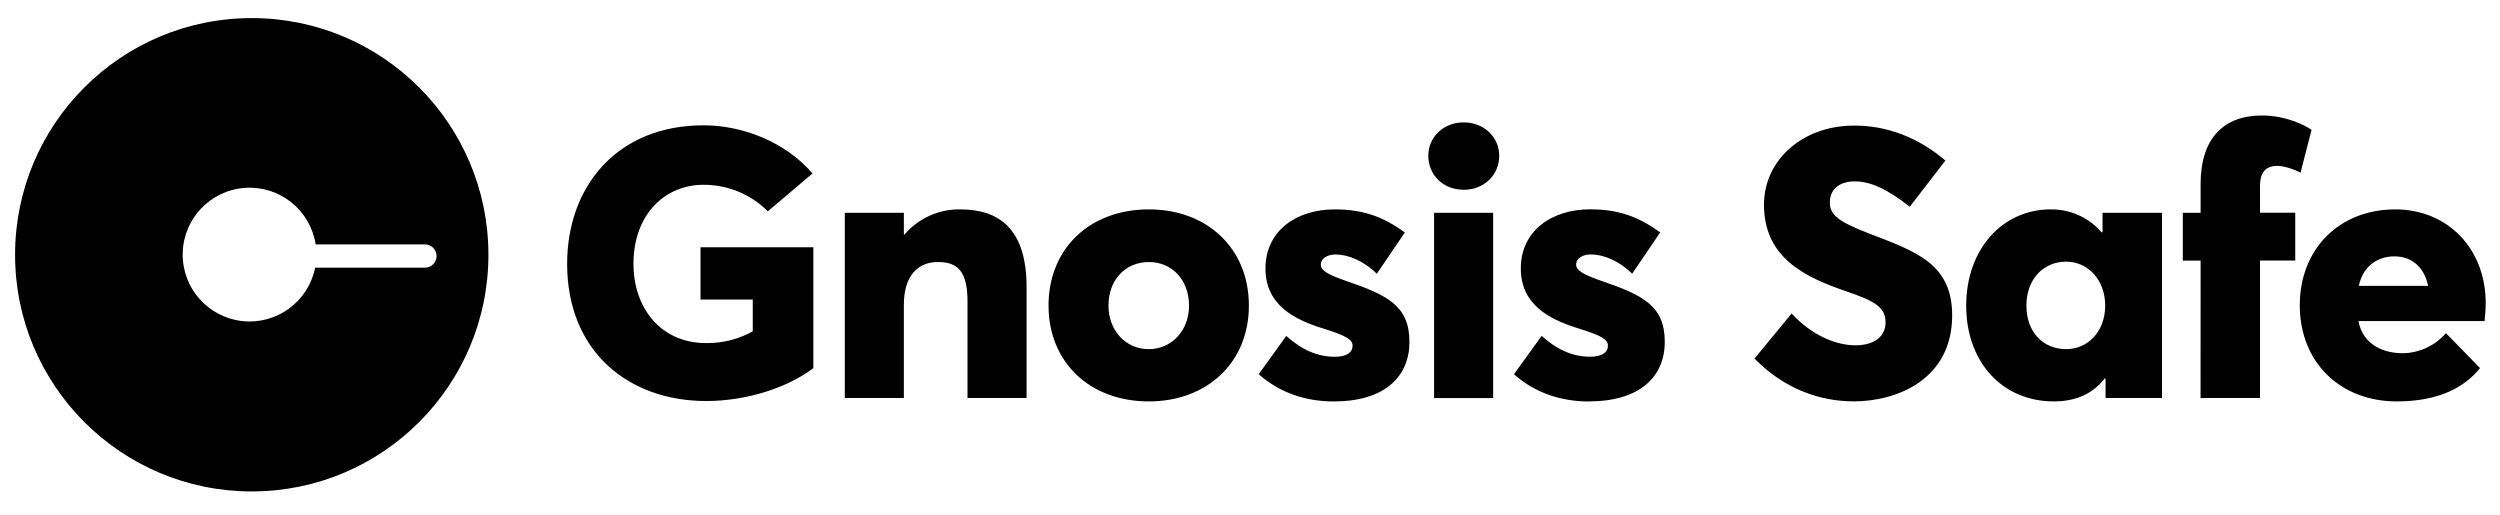
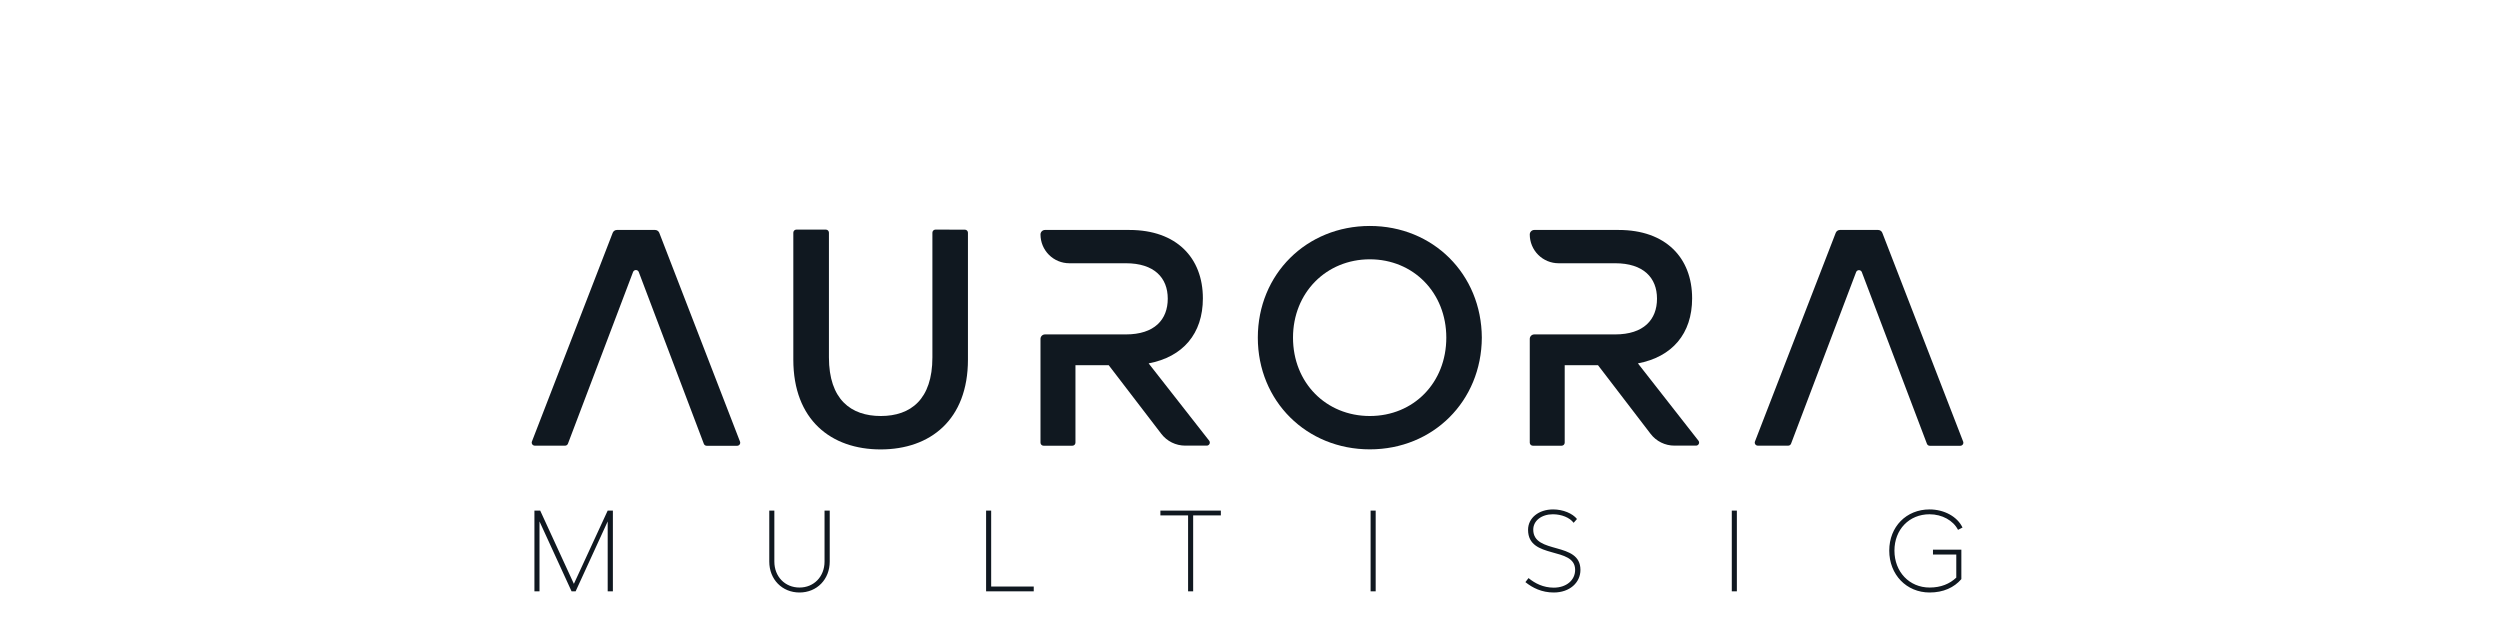
- <svg xmlns="http://www.w3.org/2000/svg" viewBox="0 0 1360 280">
-   <path d="M137,9.84A128.75,128.75,0,1,0,265.7,138.59,128.76,128.76,0,0,0,137,9.84Zm94.23,135.78H171.44a36.38,36.38,0,1,1,.28-12.66h59.46a6.33,6.33,0,0,1,0,12.66Z" />
-   <path d="M 1302.59 139.464 C 1312.27 139.464 1318.86 145.644 1320.92 155.524 L 1283.21 155.524 C 1285.27 145.434 1292.69 139.464 1302.59 139.464 M 1352.23 165.004 C 1352.23 135.134 1331.43 113.904 1302.99 113.904 C 1272.51 113.904 1251.08 135.544 1251.08 166.034 C 1251.08 197.354 1273.32 218.364 1303.82 218.364 C 1326.69 218.364 1340.69 210.744 1349.14 200.234 L 1330.6 181.234 C 1324.678 188.048 1316.136 192.019 1307.11 192.154 C 1294.75 192.154 1285.11 186.154 1283.01 174.654 L 1351.61 174.654 C 1351.82 172.584 1352.23 167.844 1352.23 164.964 M 1197.1 216.514 L 1229.45 216.514 L 1229.45 141.734 L 1248.61 141.734 L 1248.61 115.734 L 1229.45 115.734 L 1229.45 101.144 C 1229.45 93.144 1233.15 90.224 1238.92 90.224 C 1241.81 90.224 1247.17 91.664 1251.49 93.934 L 1257.49 70.644 C 1253.99 68.174 1243.69 62.824 1230.3 62.824 C 1210.11 62.824 1197.13 74.974 1197.13 99.904 L 1197.13 115.764 L 1187.45 115.764 L 1187.45 141.764 L 1197.13 141.764 Z M 1124 189.934 C 1111.23 189.934 1102.37 180.464 1102.37 166.244 C 1102.37 151.824 1111.64 142.344 1124 142.344 C 1136 142.344 1145.22 152.434 1145.22 166.244 C 1145.22 180.664 1135.54 189.934 1124 189.934 M 1117.21 218.364 C 1129.36 218.364 1138.42 214.244 1145.02 205.804 L 1145.43 206.004 L 1145.43 216.514 L 1176.13 216.514 L 1176.13 115.764 L 1143.78 115.764 L 1143.78 126.274 L 1143.37 126.484 C 1136.422 118.372 1126.23 113.763 1115.55 113.904 C 1089.55 113.904 1069.61 135.334 1069.61 166.244 C 1069.61 197.354 1089.61 218.364 1117.21 218.364 M 1008.21 218.364 C 1032.53 218.364 1061.98 206.004 1061.98 171.594 C 1061.98 143.374 1042.21 136.774 1016.45 126.894 C 1000.59 120.714 995.24 117.004 995.45 109.994 C 995.45 102.994 1000.6 98.674 1009.05 98.674 C 1017.29 98.674 1026.35 102.584 1038.92 112.464 L 1058.29 87.334 C 1044.29 75.334 1026.77 67.964 1007.61 68.334 C 980.41 68.744 959.61 87.074 959.61 111.384 C 959.61 140.234 981.87 150.744 1004.11 158.384 C 1020.6 163.944 1025.74 167.444 1025.74 175.484 C 1025.74 182.074 1020.8 187.844 1009.26 187.844 C 999.17 187.844 985.78 182.694 974.66 170.534 L 954.46 195.054 C 970.12 211.124 989.46 218.334 1008.23 218.334 M 864.64 218.334 C 892.25 218.334 905.64 204.734 905.64 185.984 C 905.64 166.214 893.49 160.444 871.23 152.824 C 861.14 149.324 857.43 147.054 857.43 143.954 C 857.43 140.044 861.75 138.404 865.43 138.404 C 872.23 138.404 880.88 141.904 887.89 148.904 L 903.14 126.454 C 891.39 117.804 880.27 113.874 865.02 113.874 C 844.02 113.874 827.32 125.624 827.32 146.024 C 827.32 165.384 842.15 173.624 859.05 178.774 C 871.62 182.694 874.71 184.774 874.71 188.054 C 874.71 191.754 871.41 194.054 865.02 194.054 C 855.75 194.054 847.1 190.344 838.65 182.724 L 823.6 203.584 C 834.72 213.474 848.73 218.414 864.6 218.414 M 780.14 216.564 L 812.28 216.564 L 812.28 115.764 L 780.13 115.764 Z M 796.2 103.254 C 807.33 103.254 815.57 95.254 815.57 84.704 C 815.57 74.614 807.33 66.574 796.2 66.574 C 785.07 66.574 777 74.774 777 84.654 C 777 95.164 785 103.204 796.16 103.204 M 725.74 218.364 C 753.35 218.364 766.74 204.764 766.74 186.014 C 766.74 166.244 754.58 160.474 732.34 152.854 C 722.24 149.354 718.53 147.084 718.53 143.984 C 718.53 140.074 722.86 138.434 726.53 138.434 C 733.32 138.434 741.98 141.934 748.98 148.934 L 764.22 126.484 C 752.48 117.834 741.36 113.904 726.11 113.904 C 705.11 113.904 688.41 125.654 688.41 146.054 C 688.41 165.414 703.24 173.654 720.13 178.804 C 732.71 182.724 735.79 184.804 735.79 188.084 C 735.79 191.784 732.5 194.084 726.11 194.084 C 716.84 194.084 708.19 190.374 699.74 182.754 L 684.74 203.564 C 695.86 213.454 709.88 218.394 725.74 218.394 M 625 189.934 C 612.22 189.934 603 179.634 603 166.244 C 603 152.434 612.07 142.544 625 142.544 C 637.56 142.544 646.84 152.234 646.84 166.244 C 646.84 180.044 637.16 189.934 625 189.934 M 625 218.364 C 656.73 218.364 679.39 197.144 679.39 166.244 C 679.39 135.134 656.73 113.904 625 113.904 C 592.45 113.904 570.4 135.544 570.4 166.244 C 570.4 196.734 592.45 218.364 625 218.364 M 459.57 216.514 L 491.7 216.514 L 491.7 165.834 C 491.7 150.174 499.12 142.544 510.25 142.544 C 520.75 142.544 526.32 147.284 526.32 163.974 L 526.32 216.514 L 558.46 216.514 L 558.46 156.144 C 558.46 124.214 543.21 113.904 522.4 113.904 C 510.785 113.711 499.686 118.7 492.12 127.514 L 491.7 127.514 L 491.7 115.764 L 459.57 115.764 Z M 384.16 218.154 C 406.83 218.154 429.07 210.534 442.46 200.234 L 442.46 134.514 L 381.07 134.514 L 381.07 162.944 L 409.5 162.944 L 409.5 180.254 C 401.753 184.553 393.019 186.756 384.16 186.644 C 359.23 186.644 344.61 167.274 344.61 143.574 C 344.61 116.384 361.92 100.514 382.72 100.514 C 395.843 100.473 408.44 105.666 417.72 114.944 L 442.02 94.344 C 427.02 77.034 403.91 68.174 382.69 68.174 C 335.93 68.174 308.52 101.174 308.52 143.574 C 308.52 191.174 341.9 218.154 384.13 218.154" />
+ <svg xmlns="http://www.w3.org/2000/svg" width="680" height="170" viewBox="20 0 350 130" fill="none">
+   <path d="M135.697 47.77C135.866 47.77 136.028 47.838 136.147 47.957C136.266 48.076 136.333 48.238 136.333 48.407V74.802C136.333 87.313 128.5 93.479 118.172 93.479C107.844 93.479 100.011 87.313 100.011 74.802V48.394C100.011 48.225 100.078 48.063 100.197 47.944C100.316 47.825 100.478 47.758 100.647 47.758H106.781C106.95 47.758 107.112 47.825 107.231 47.944C107.351 48.063 107.418 48.225 107.418 48.394V74.338C107.418 83.069 111.974 86.53 118.204 86.53C124.434 86.53 128.939 83.069 128.939 74.338V48.394C128.939 48.225 129.006 48.063 129.125 47.944C129.245 47.825 129.406 47.758 129.575 47.758L135.697 47.77Z" fill="#101820" />
+   <path d="M243.22 70.233C243.156 83.45 233.077 93.466 219.924 93.466C206.77 93.466 196.627 83.45 196.627 70.233C196.627 57.016 206.77 47 219.924 47C233.077 47 243.156 57.016 243.22 70.233ZM203.945 70.233C203.945 79.6 210.811 86.53 219.924 86.53C229.036 86.53 235.832 79.6 235.832 70.233C235.832 60.866 228.966 53.936 219.924 53.936C210.881 53.936 203.945 60.866 203.945 70.233Z" fill="#101820" />
+   <path d="M306.969 92.695H300.605C300.505 92.692 300.406 92.665 300.318 92.617C300.23 92.569 300.155 92.5 300.098 92.417C300.042 92.334 300.006 92.238 299.993 92.138C299.981 92.038 299.992 91.937 300.026 91.843L316.832 48.431C316.9 48.255 317.02 48.104 317.175 47.997C317.331 47.89 317.515 47.833 317.704 47.833H325.652C325.841 47.832 326.025 47.889 326.181 47.996C326.337 48.103 326.456 48.255 326.524 48.431L343.342 91.868C343.376 91.963 343.388 92.064 343.375 92.164C343.363 92.263 343.327 92.359 343.27 92.442C343.214 92.525 343.138 92.594 343.05 92.642C342.962 92.691 342.864 92.718 342.763 92.721H336.387C336.26 92.719 336.136 92.679 336.032 92.607C335.927 92.534 335.847 92.432 335.802 92.313L322.247 56.57C322.198 56.457 322.116 56.361 322.013 56.294C321.909 56.226 321.789 56.19 321.665 56.19C321.542 56.19 321.421 56.226 321.318 56.294C321.214 56.361 321.133 56.457 321.083 56.57L307.529 92.313C307.481 92.423 307.403 92.517 307.304 92.585C307.205 92.653 307.089 92.691 306.969 92.695V92.695Z" fill="#101820" />
+   <path d="M52.578 92.695H46.215C46.114 92.692 46.016 92.665 45.928 92.617C45.84 92.569 45.764 92.5 45.708 92.417C45.651 92.334 45.615 92.238 45.603 92.138C45.59 92.038 45.601 91.937 45.636 91.843L62.441 48.431C62.509 48.255 62.628 48.103 62.784 47.996C62.94 47.889 63.124 47.832 63.313 47.833H71.261C71.45 47.833 71.634 47.89 71.79 47.997C71.945 48.104 72.065 48.255 72.133 48.431L88.926 91.868C88.96 91.963 88.972 92.064 88.959 92.164C88.947 92.263 88.911 92.359 88.854 92.442C88.798 92.525 88.722 92.594 88.634 92.642C88.546 92.691 88.448 92.718 88.347 92.721H81.984C81.856 92.719 81.733 92.679 81.629 92.607C81.524 92.534 81.444 92.432 81.398 92.313L67.85 56.545C67.801 56.432 67.719 56.336 67.616 56.268C67.512 56.201 67.392 56.165 67.268 56.165C67.145 56.165 67.024 56.201 66.921 56.268C66.817 56.336 66.736 56.432 66.686 56.545L53.132 92.288C53.088 92.402 53.013 92.501 52.915 92.573C52.817 92.645 52.7 92.688 52.578 92.695V92.695Z" fill="#101820" />
+   <path d="M288.292 91.683L275.686 75.584C282.8 74.235 286.962 69.43 286.962 62.062C286.962 53.598 281.451 47.833 271.69 47.833H254.127C253.879 47.833 253.641 47.932 253.465 48.107C253.29 48.282 253.191 48.52 253.191 48.768V48.768C253.191 50.356 253.822 51.88 254.945 53.003C256.068 54.126 257.591 54.756 259.179 54.756H270.945C276.838 54.756 279.657 57.766 279.657 62.125C279.657 66.484 276.902 69.558 270.945 69.558H254.127C253.879 69.558 253.641 69.656 253.465 69.832C253.29 70.007 253.191 70.245 253.191 70.493V92.072C253.191 92.24 253.258 92.402 253.378 92.522C253.497 92.641 253.659 92.708 253.828 92.708H259.822C259.991 92.708 260.153 92.641 260.272 92.522C260.391 92.402 260.458 92.24 260.458 92.072V75.959H267.382L278.327 90.245C278.908 91.005 279.656 91.621 280.514 92.045C281.371 92.469 282.315 92.689 283.271 92.689H287.828C287.94 92.68 288.048 92.641 288.14 92.576C288.232 92.512 288.306 92.424 288.353 92.322C288.4 92.219 288.419 92.106 288.409 91.994C288.398 91.882 288.358 91.775 288.292 91.683Z" fill="#101820" />
+   <path d="M186.523 91.683L173.917 75.584C181.031 74.235 185.199 69.43 185.199 62.062C185.199 53.598 179.688 47.833 169.927 47.833H152.357C152.109 47.833 151.871 47.932 151.696 48.107C151.52 48.282 151.422 48.52 151.422 48.768V48.768C151.424 50.356 152.055 51.878 153.178 53.001C154.3 54.123 155.822 54.755 157.41 54.756H169.176C175.075 54.756 177.894 57.766 177.894 62.125C177.894 66.484 175.138 69.558 169.176 69.558H152.357C152.109 69.558 151.871 69.656 151.696 69.832C151.52 70.007 151.422 70.245 151.422 70.493V92.072C151.422 92.24 151.489 92.402 151.608 92.522C151.728 92.641 151.889 92.708 152.058 92.708H158.059C158.228 92.708 158.39 92.641 158.509 92.522C158.628 92.402 158.695 92.24 158.695 92.072V75.959H165.612L176.557 90.245C177.139 91.004 177.888 91.619 178.745 92.043C179.602 92.466 180.546 92.688 181.502 92.689H186.058C186.17 92.68 186.278 92.641 186.37 92.576C186.463 92.512 186.536 92.424 186.583 92.322C186.631 92.219 186.65 92.106 186.639 91.994C186.628 91.882 186.588 91.775 186.523 91.683Z" fill="#101820" />
+   <path d="M46.16 123H47.216V108.456L53.888 123H54.728L61.4 108.456V123H62.48V106.2H61.4L54.368 121.44L47.36 106.2H46.16V123ZM101.296 123.24C104.92 123.24 107.584 120.504 107.584 116.808V106.2H106.504V116.808C106.504 119.928 104.296 122.208 101.296 122.208C98.272 122.208 96.064 119.928 96.064 116.808V106.2H95.008V116.808C95.008 120.504 97.672 123.24 101.296 123.24ZM140.107 106.2V123H150.019V121.992H141.163V106.2H140.107ZM188.937 106.2H176.361V107.208H182.121V123H183.177V107.208H188.937V106.2ZM220.085 106.2V123H221.141V106.2H220.085ZM258.044 105.96C255.044 105.96 252.836 107.736 252.836 110.208C252.836 116.448 262.628 113.568 262.628 118.536C262.628 120.696 260.78 122.232 258.188 122.232C256.004 122.232 254.276 121.344 252.932 120.24L252.284 121.08C253.772 122.28 255.692 123.24 258.188 123.24C261.476 123.24 263.732 121.2 263.732 118.536C263.732 112.536 253.916 115.392 253.916 110.16C253.916 108.312 255.644 106.968 257.996 106.968C259.82 106.968 261.5 107.664 262.316 108.744L263.012 107.952C262.1 106.8 260.132 105.96 258.044 105.96ZM295.212 106.2V123H296.268V106.2H295.212ZM337.059 115.344H341.907V120.144C340.539 121.44 338.715 122.208 336.363 122.208C332.139 122.208 329.043 118.944 329.043 114.528C329.043 110.136 332.115 106.968 336.339 106.968C338.955 106.968 341.283 108.264 342.267 110.208L343.203 109.728C342.123 107.448 339.387 105.96 336.339 105.96C331.539 105.96 327.963 109.536 327.963 114.528C327.963 119.52 331.539 123.24 336.363 123.24C339.219 123.24 341.451 122.208 342.963 120.456V114.336H337.059V115.344Z" fill="#101820" />
</svg>
